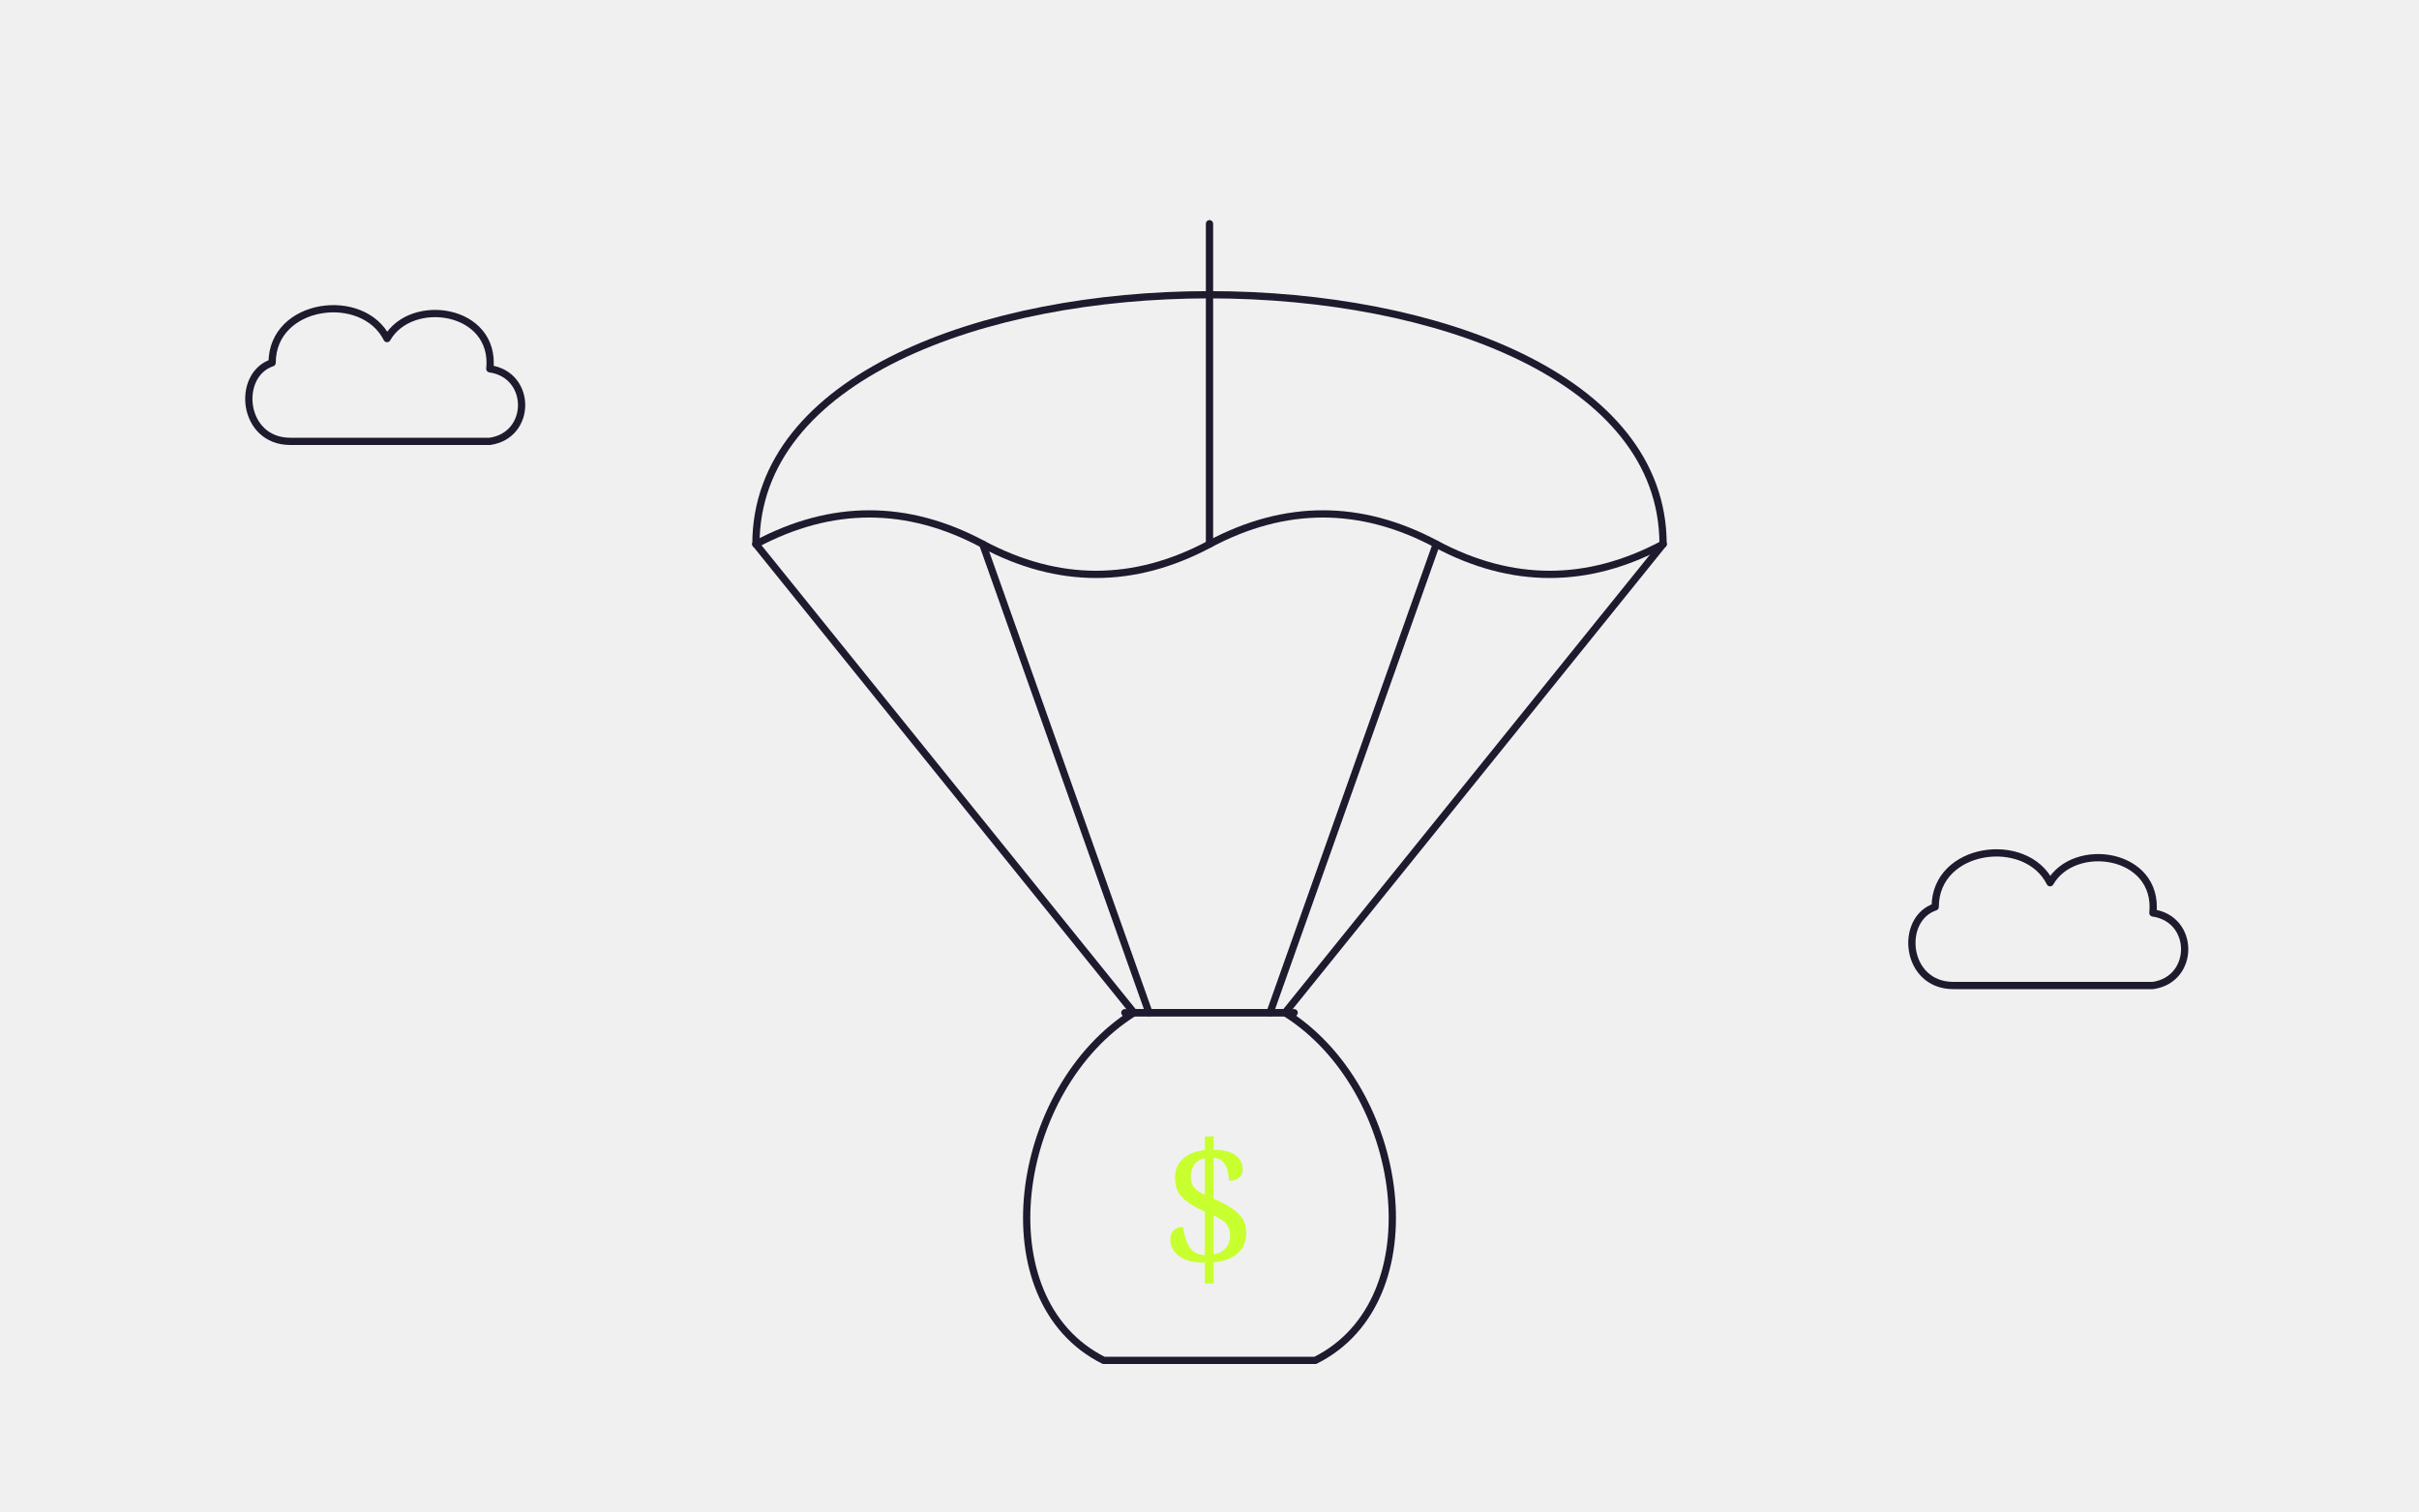
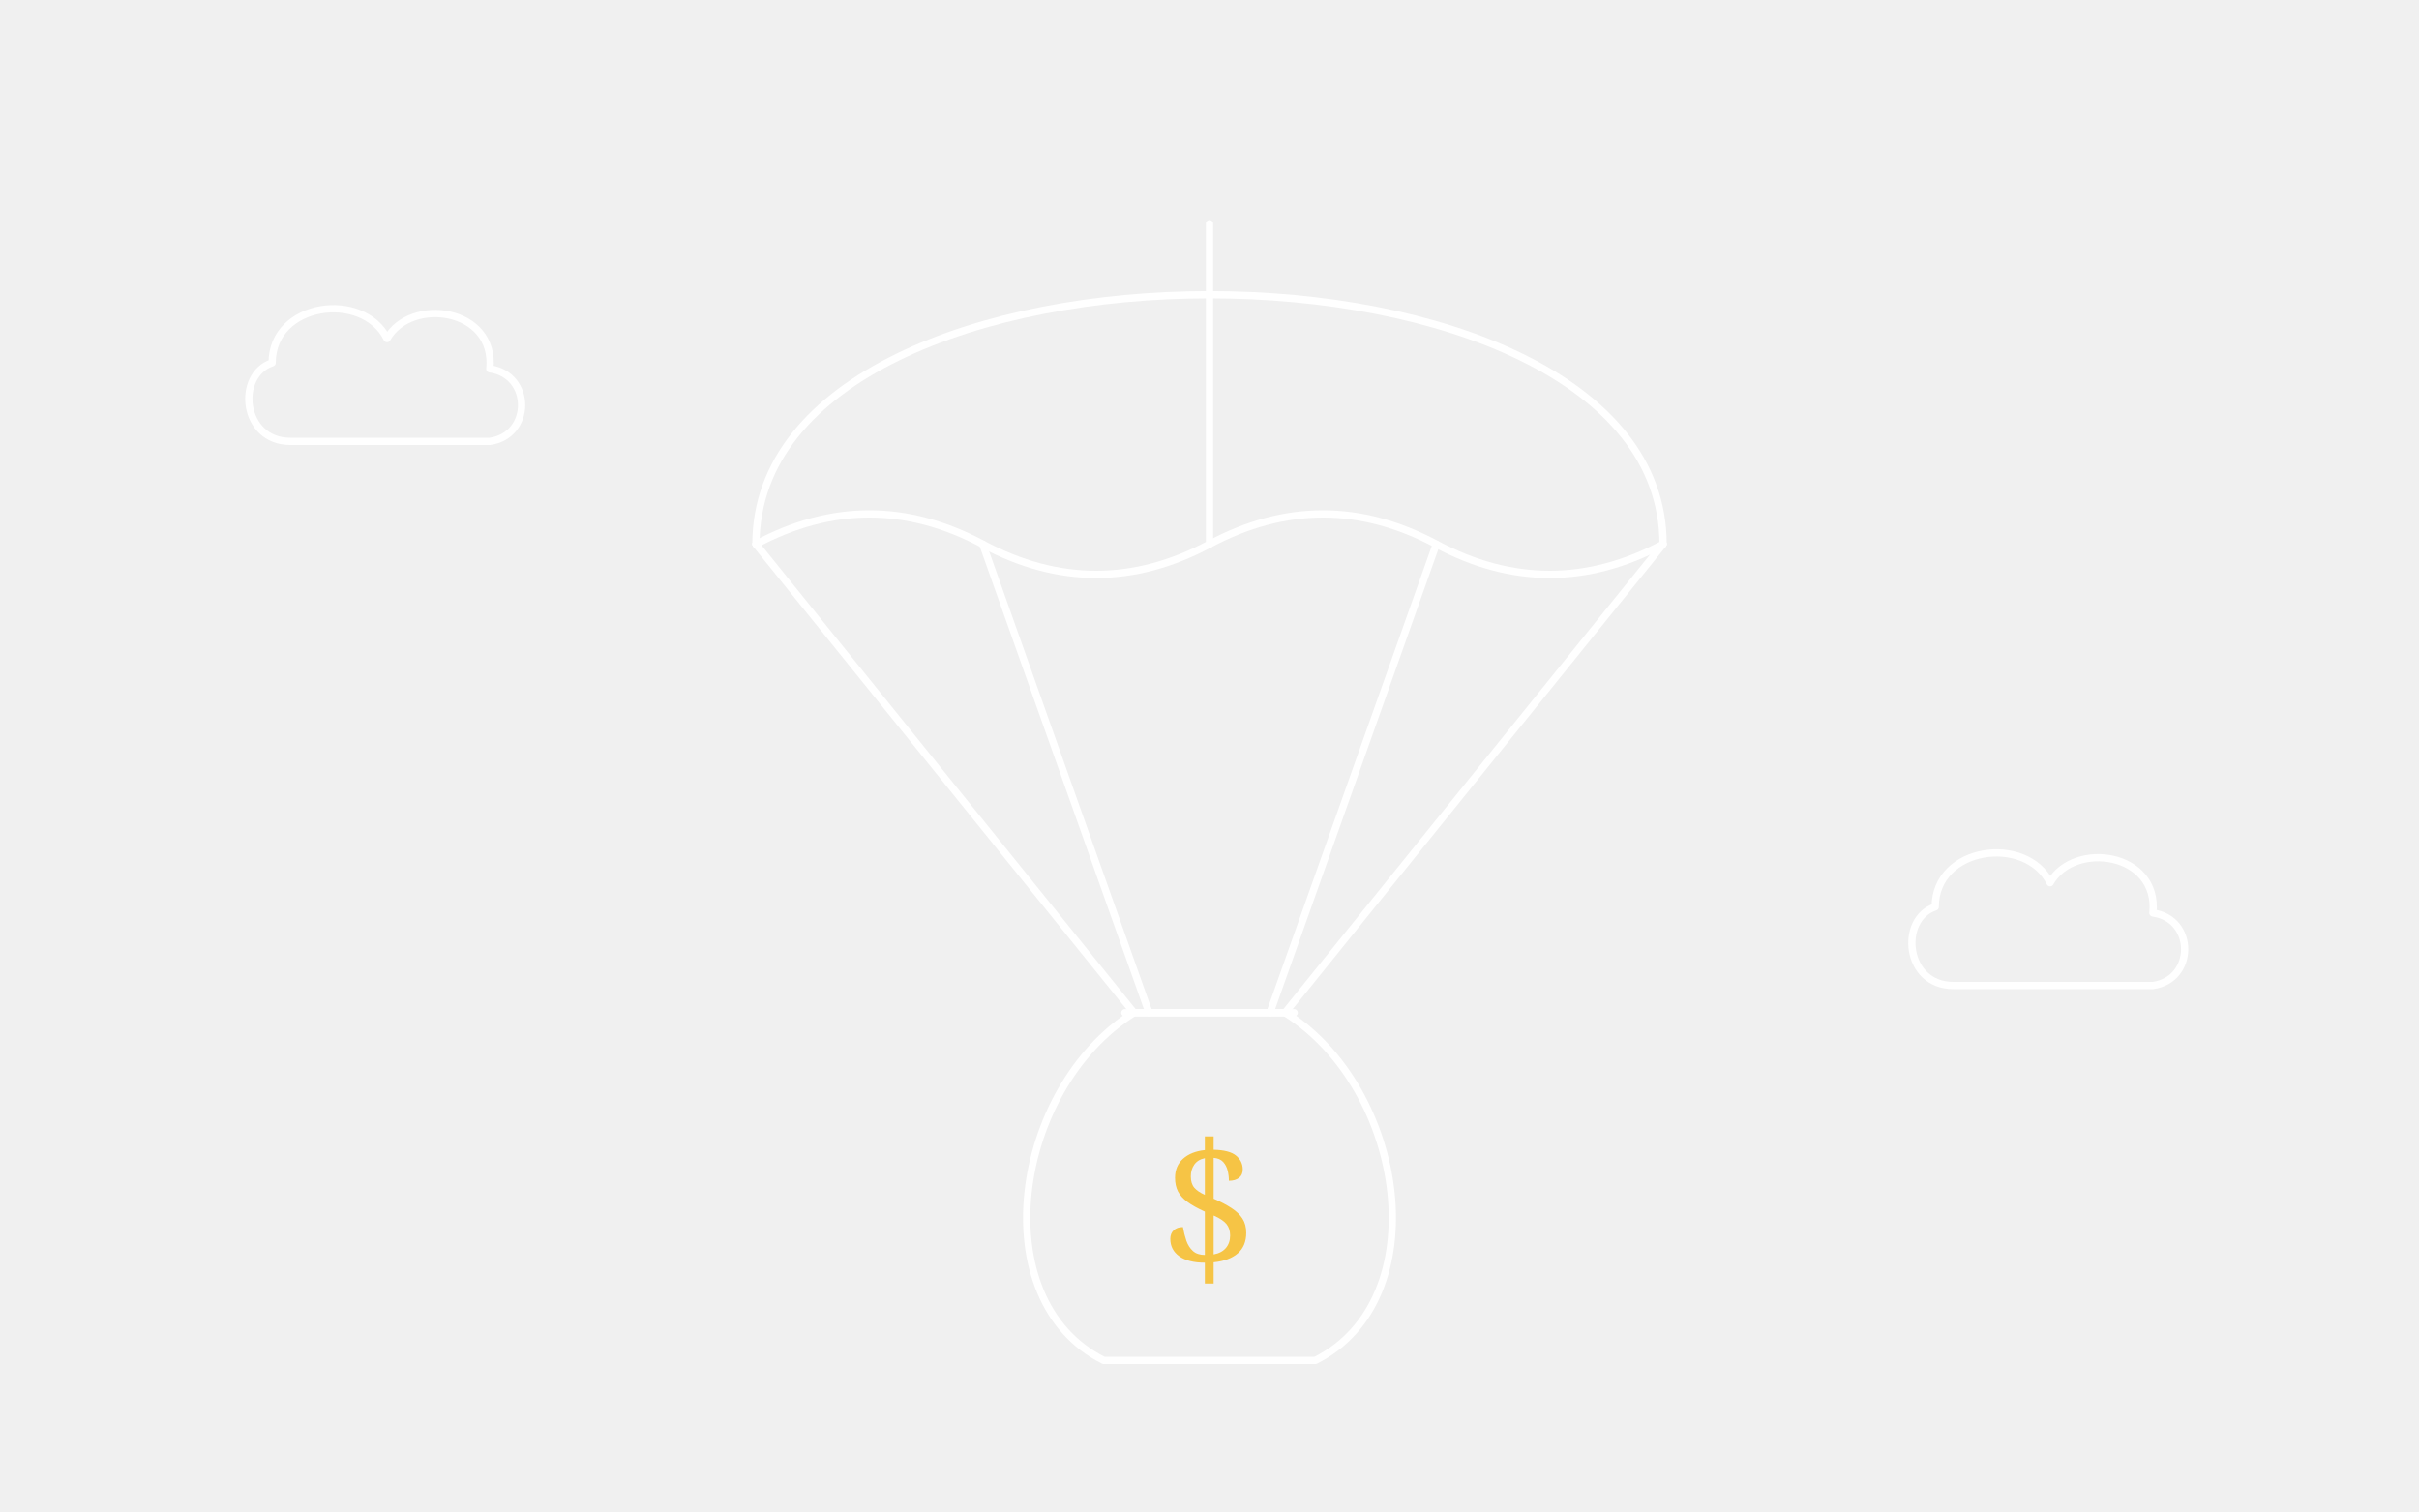
- <svg xmlns="http://www.w3.org/2000/svg" viewBox="0 0 800 500" fill="none" stroke="#1f1a2e" stroke-width="2.4" stroke-linecap="round" stroke-linejoin="round">
+ <svg xmlns="http://www.w3.org/2000/svg" viewBox="0 0 800 500" fill="none" stroke="#ffffff" stroke-width="2.4" stroke-linecap="round" stroke-linejoin="round">
  <path d="M250 180c0-110 300-110 300 0" />
  <path d="M250 180q37.5-20 75 0t75 0 75 0 75 0" />
  <path d="M400 74v106M250 180l125 155M325 180l55 155M475 180l-55 155M550 180l-125 155" />
  <path d="M375 335c-40 25-50 95-10 115h70c40-20 30-90-10-115z" />
  <path d="M372 335h56" />
-   <text x="400" y="420" text-anchor="middle" font-family="Georgia, serif" font-size="58" fill="#c8ff2e" stroke="none">$</text>
+   <text x="400" y="420" text-anchor="middle" font-family="Georgia, serif" font-size="58" fill="#f6c445" stroke="none">$</text>
  <path d="M90 120c0-20 30-24 38-8 8-14 36-10 34 10 14 2 14 22 0 24H96c-16 0-18-22-6-26zM640 300c0-20 30-24 38-8 8-14 36-10 34 10 14 2 14 22 0 24h-66c-16 0-18-22-6-26z" />
</svg>
